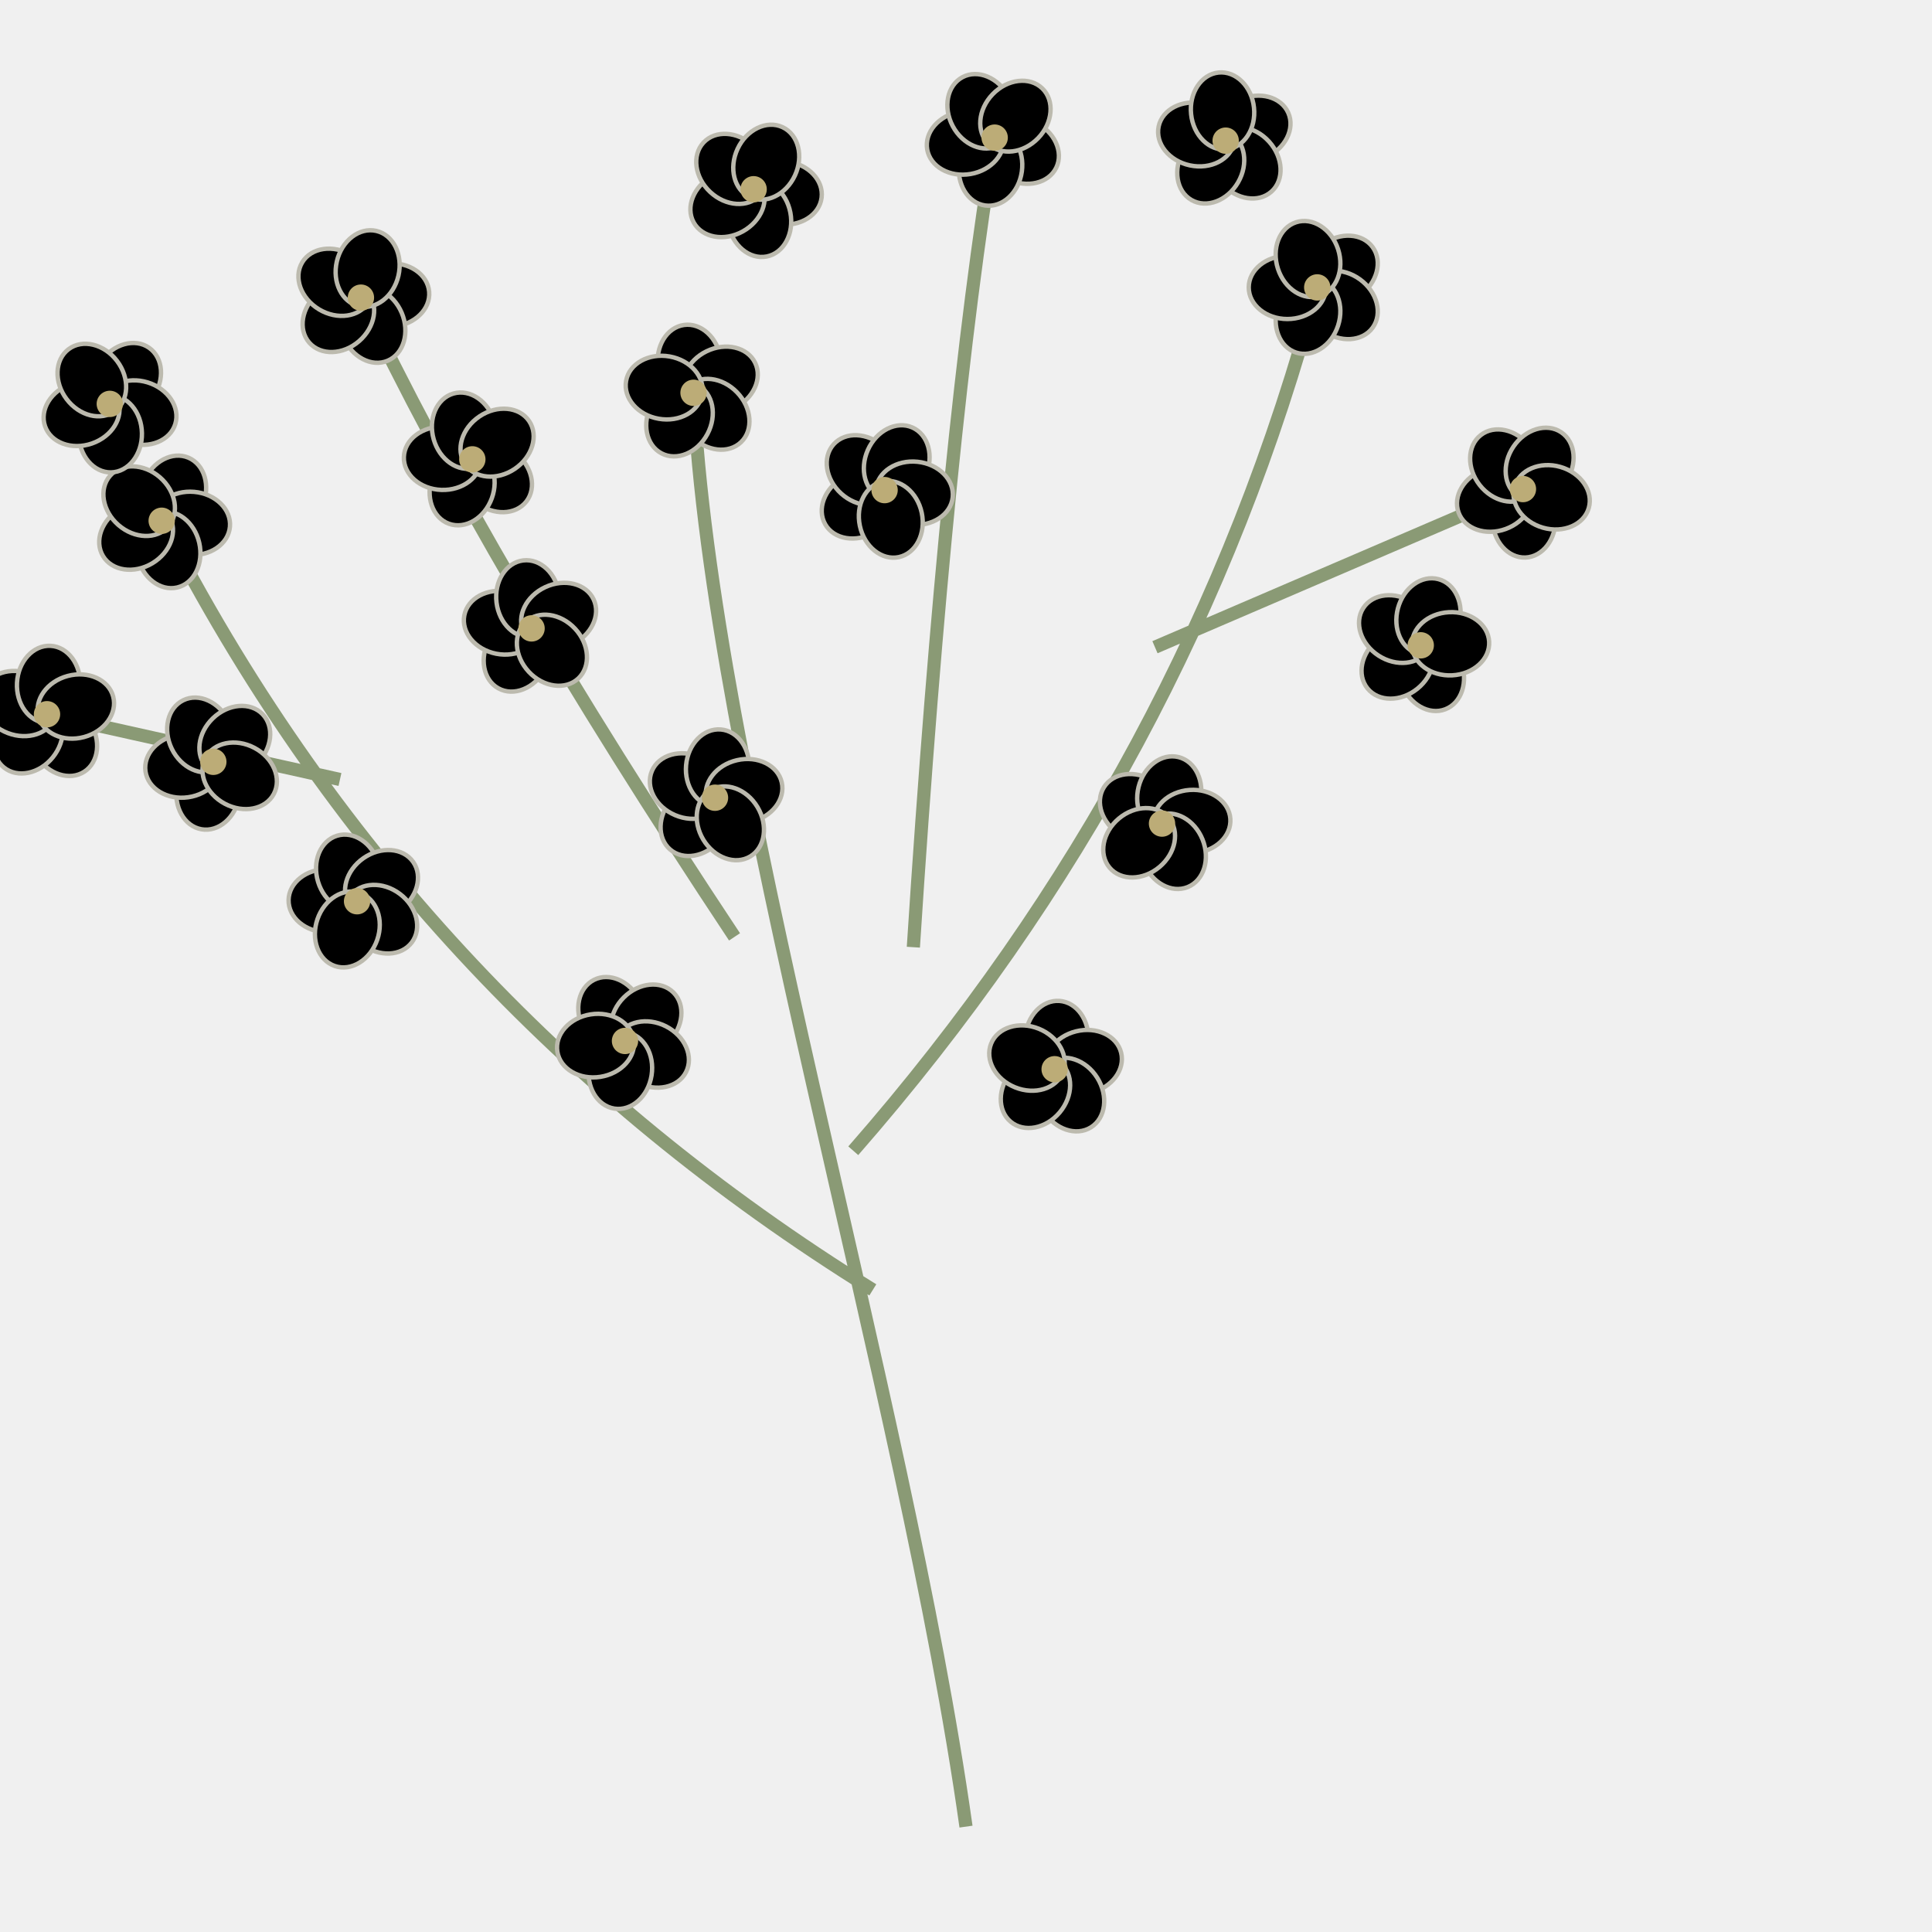
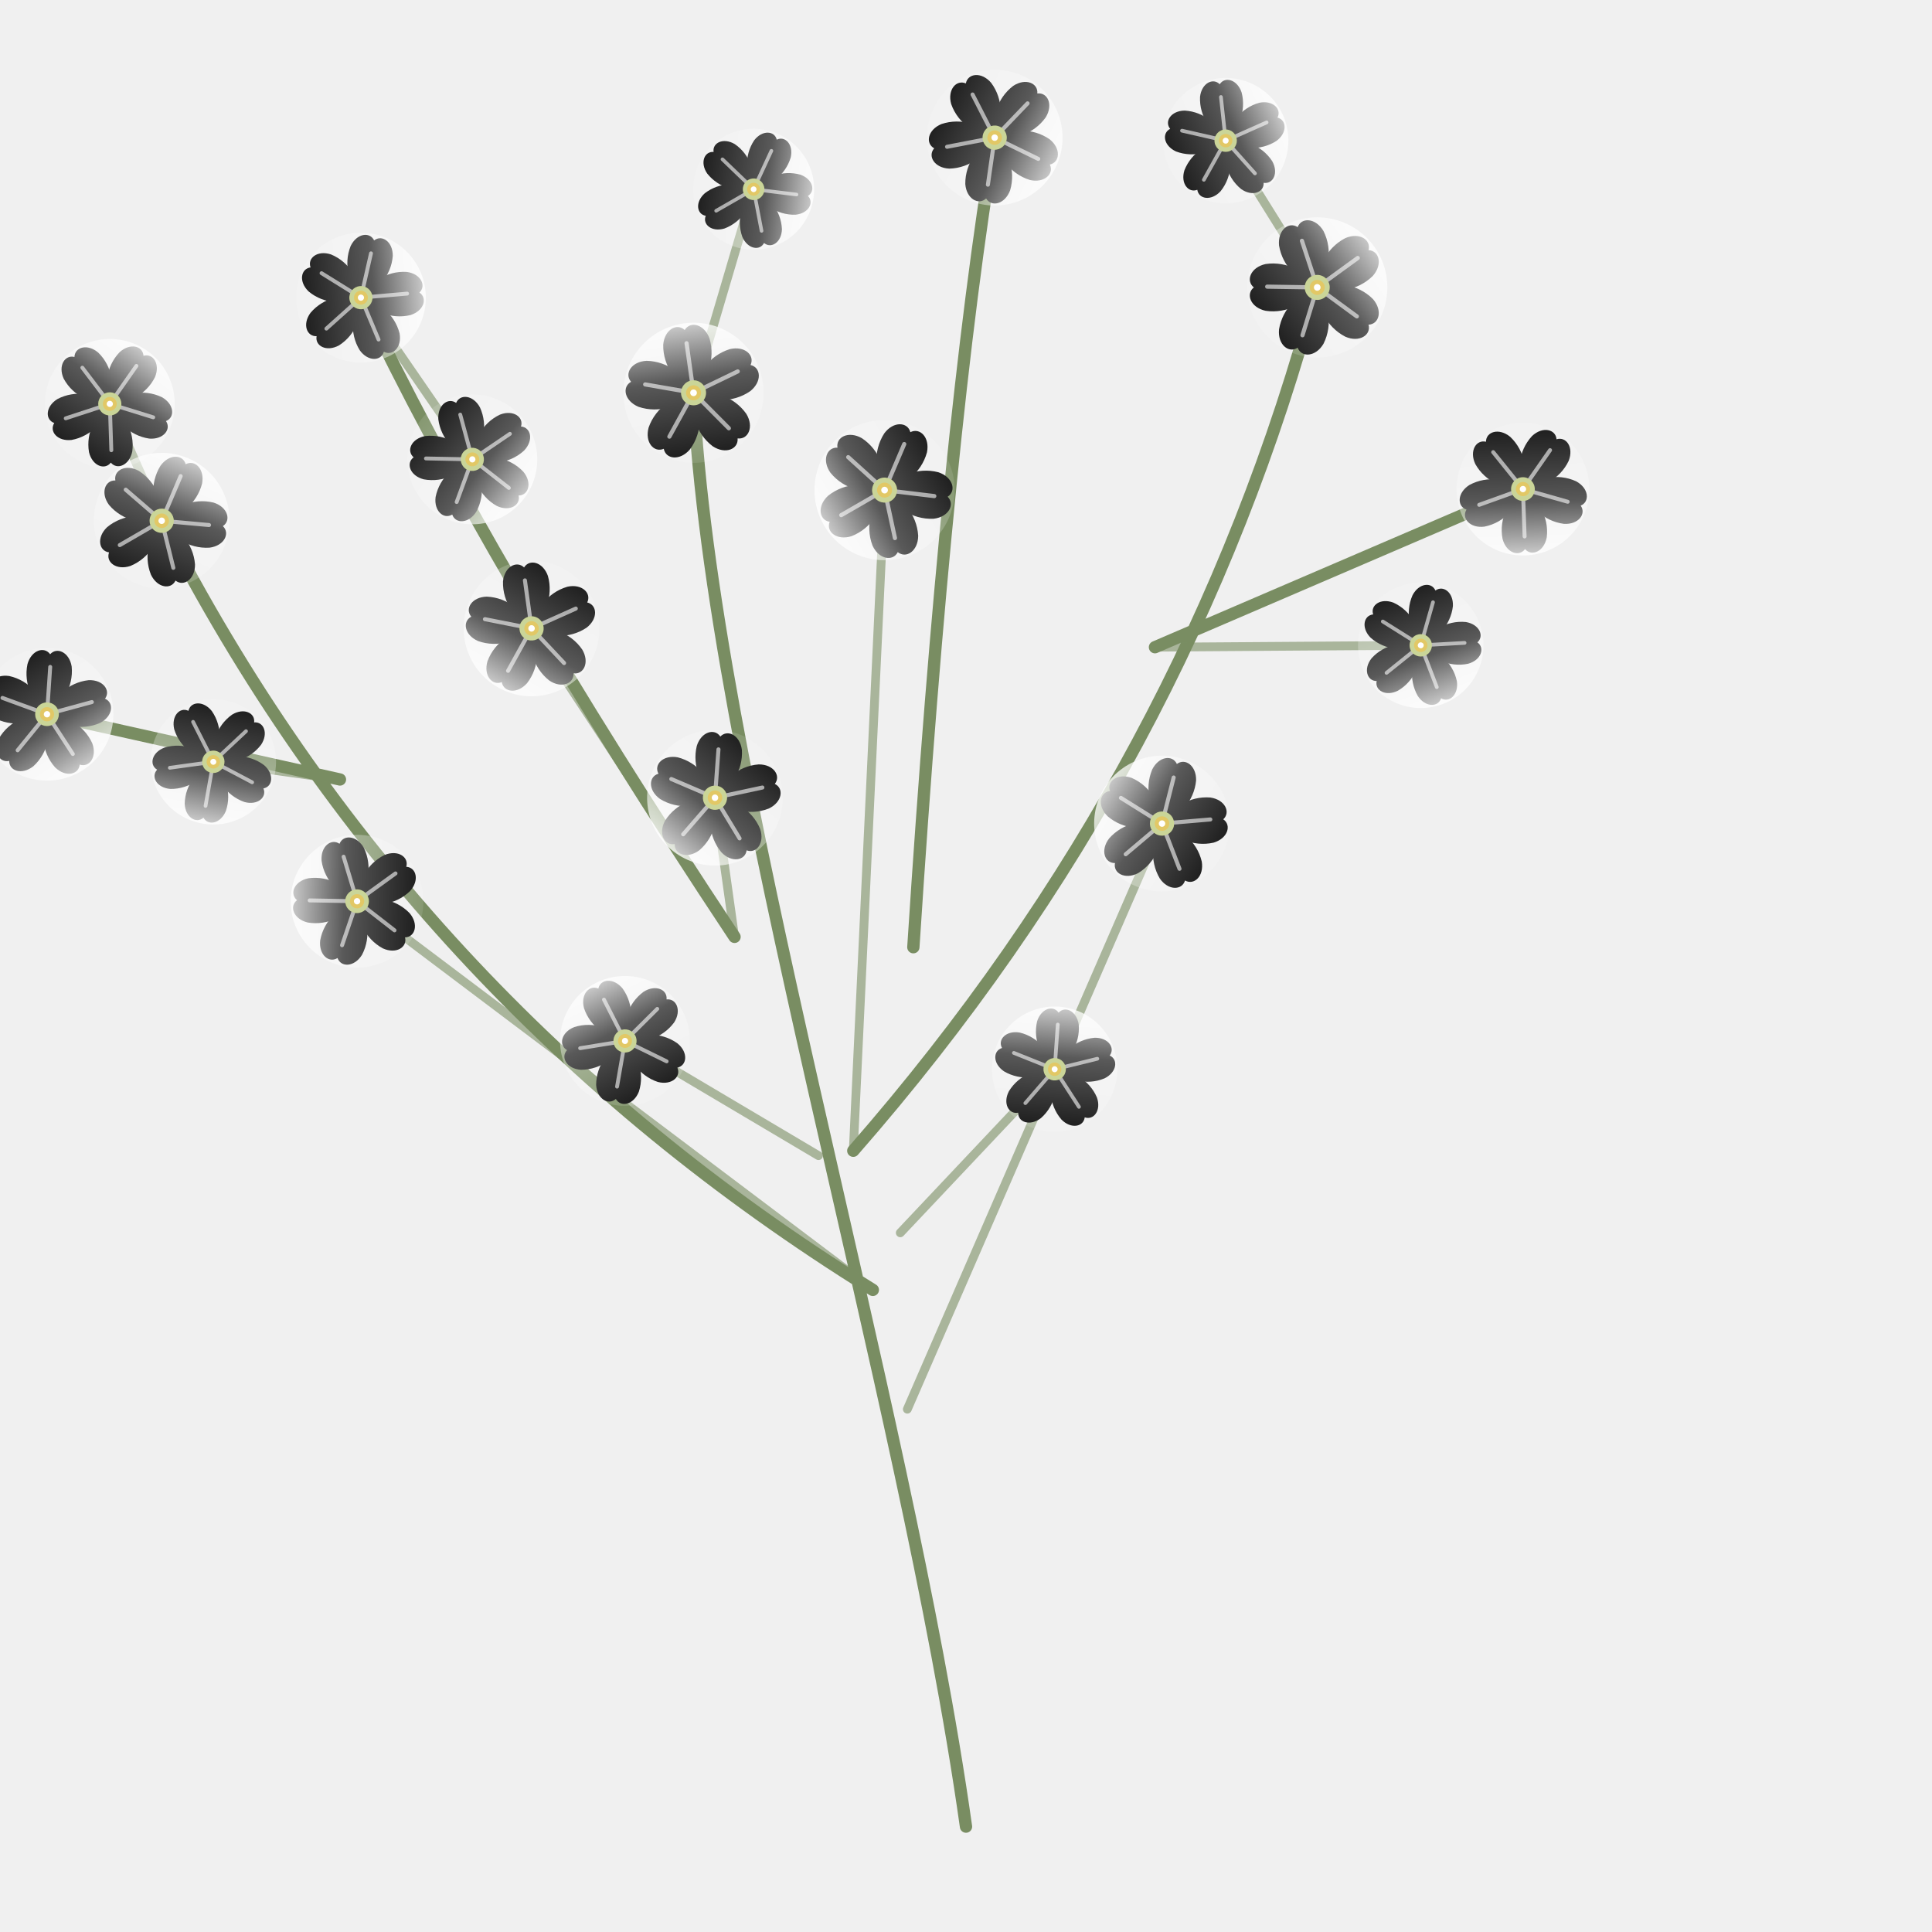
- <svg xmlns="http://www.w3.org/2000/svg" width="110" height="110" viewBox="0 0 110 110">
+ <svg xmlns="http://www.w3.org/2000/svg" width="110" height="110" viewBox="0 0 110 110" stroke-linecap="round" stroke-linejoin="round">
+   <defs>
+     <linearGradient id="gyp-soft" x1="0" y1="1" x2="0" y2="0">
+       <stop offset="0%" stop-color="#ffffff" stop-opacity="0.1" />
+       <stop offset="60%" stop-color="#ffffff" stop-opacity="0.35" />
+       <stop offset="100%" stop-color="#ffffff" stop-opacity="0.8" />
+     </linearGradient>
+     <path id="gyp-single-petal" d="M0 0 C-0.9 -0.6 -1.6 -1.8 -1.4 -3.1 C-1.2 -4.0 -0.4 -4.3 0 -3.8 C0.4 -4.3 1.2 -4.0 1.4 -3.1 C1.6 -1.8 0.9 -0.6 0 0 Z" fill="__COLOR__" />
+     <g id="gyp-floret">
+       <g>
+         <use href="#gyp-single-petal" transform="rotate(0)" />
+         <use href="#gyp-single-petal" transform="rotate(72)" />
+         <use href="#gyp-single-petal" transform="rotate(144)" />
+         <use href="#gyp-single-petal" transform="rotate(216)" />
+         <use href="#gyp-single-petal" transform="rotate(288)" />
+       </g>
+       <circle cx="0" cy="0" r="4.2" fill="url(#gyp-soft)" />
+       <path d="M0 0 L0 -3 M0 0 L2.8 -0.9 M0 0 L1.8 2.4 M0 0 L-1.8 2.4 M0 0 L-2.8 -0.9" fill="none" stroke="#ffffff" stroke-width="0.25" opacity="0.6" />
+       <circle cx="0" cy="0" r="0.75" fill="#cad598" />
+       <circle cx="0" cy="0" r="0.45" fill="#e2c866" />
+       <circle cx="0" cy="0" r="0.2" fill="#ffffff" />
+     </g>
+   </defs>
  <g transform="rotate(-8 55 104)">
-     <path d="M55 104C55 79 49 42 51 21M54 73Q30 53 20 24M54 65Q76 46 87 20M49 52Q38 29 33 13M59 54Q65 25 70 9M28 40L12 34M75 39L97 33" fill="none" stroke="#8a9a75" stroke-width=".75" />
-     <g transform="translate(51 21) rotate(0)">
-       <ellipse cx="0" cy="-1.7" rx="1.8" ry="2.2" fill="__COLOR__" stroke="#bcbaae" stroke-width=".25" transform="rotate(0)" />
-       <ellipse cx="0" cy="-1.7" rx="1.8" ry="2.2" fill="__COLOR__" stroke="#bcbaae" stroke-width=".25" transform="rotate(72)" />
-       <ellipse cx="0" cy="-1.7" rx="1.8" ry="2.2" fill="__COLOR__" stroke="#bcbaae" stroke-width=".25" transform="rotate(144)" />
-       <ellipse cx="0" cy="-1.7" rx="1.8" ry="2.2" fill="__COLOR__" stroke="#bcbaae" stroke-width=".25" transform="rotate(216)" />
-       <ellipse cx="0" cy="-1.7" rx="1.8" ry="2.2" fill="__COLOR__" stroke="#bcbaae" stroke-width=".25" transform="rotate(288)" />
-       <circle cx="0" cy="0" r=".75" fill="#bcac77" />
-     </g>
-     <g transform="translate(20 24) rotate(31)">
-       <ellipse cx="0" cy="-1.7" rx="1.8" ry="2.2" fill="__COLOR__" stroke="#bcbaae" stroke-width=".25" transform="rotate(0)" />
-       <ellipse cx="0" cy="-1.7" rx="1.8" ry="2.2" fill="__COLOR__" stroke="#bcbaae" stroke-width=".25" transform="rotate(72)" />
-       <ellipse cx="0" cy="-1.7" rx="1.8" ry="2.2" fill="__COLOR__" stroke="#bcbaae" stroke-width=".25" transform="rotate(144)" />
-       <ellipse cx="0" cy="-1.7" rx="1.8" ry="2.2" fill="__COLOR__" stroke="#bcbaae" stroke-width=".25" transform="rotate(216)" />
-       <ellipse cx="0" cy="-1.7" rx="1.8" ry="2.2" fill="__COLOR__" stroke="#bcbaae" stroke-width=".25" transform="rotate(288)" />
-       <circle cx="0" cy="0" r=".75" fill="#bcac77" />
-     </g>
-     <g transform="translate(87 20) rotate(62)">
-       <ellipse cx="0" cy="-1.7" rx="1.8" ry="2.2" fill="__COLOR__" stroke="#bcbaae" stroke-width=".25" transform="rotate(0)" />
-       <ellipse cx="0" cy="-1.7" rx="1.8" ry="2.2" fill="__COLOR__" stroke="#bcbaae" stroke-width=".25" transform="rotate(72)" />
-       <ellipse cx="0" cy="-1.7" rx="1.8" ry="2.2" fill="__COLOR__" stroke="#bcbaae" stroke-width=".25" transform="rotate(144)" />
-       <ellipse cx="0" cy="-1.7" rx="1.8" ry="2.2" fill="__COLOR__" stroke="#bcbaae" stroke-width=".25" transform="rotate(216)" />
-       <ellipse cx="0" cy="-1.7" rx="1.8" ry="2.2" fill="__COLOR__" stroke="#bcbaae" stroke-width=".25" transform="rotate(288)" />
-       <circle cx="0" cy="0" r=".75" fill="#bcac77" />
-     </g>
-     <g transform="translate(33 13) rotate(93)">
-       <ellipse cx="0" cy="-1.7" rx="1.8" ry="2.2" fill="__COLOR__" stroke="#bcbaae" stroke-width=".25" transform="rotate(0)" />
-       <ellipse cx="0" cy="-1.7" rx="1.8" ry="2.2" fill="__COLOR__" stroke="#bcbaae" stroke-width=".25" transform="rotate(72)" />
-       <ellipse cx="0" cy="-1.7" rx="1.8" ry="2.2" fill="__COLOR__" stroke="#bcbaae" stroke-width=".25" transform="rotate(144)" />
-       <ellipse cx="0" cy="-1.7" rx="1.8" ry="2.2" fill="__COLOR__" stroke="#bcbaae" stroke-width=".25" transform="rotate(216)" />
-       <ellipse cx="0" cy="-1.7" rx="1.8" ry="2.2" fill="__COLOR__" stroke="#bcbaae" stroke-width=".25" transform="rotate(288)" />
-       <circle cx="0" cy="0" r=".75" fill="#bcac77" />
-     </g>
-     <g transform="translate(70 9) rotate(124)">
-       <ellipse cx="0" cy="-1.7" rx="1.8" ry="2.2" fill="__COLOR__" stroke="#bcbaae" stroke-width=".25" transform="rotate(0)" />
-       <ellipse cx="0" cy="-1.7" rx="1.8" ry="2.2" fill="__COLOR__" stroke="#bcbaae" stroke-width=".25" transform="rotate(72)" />
-       <ellipse cx="0" cy="-1.7" rx="1.8" ry="2.2" fill="__COLOR__" stroke="#bcbaae" stroke-width=".25" transform="rotate(144)" />
-       <ellipse cx="0" cy="-1.7" rx="1.8" ry="2.2" fill="__COLOR__" stroke="#bcbaae" stroke-width=".25" transform="rotate(216)" />
-       <ellipse cx="0" cy="-1.7" rx="1.8" ry="2.2" fill="__COLOR__" stroke="#bcbaae" stroke-width=".25" transform="rotate(288)" />
-       <circle cx="0" cy="0" r=".75" fill="#bcac77" />
-     </g>
-     <g transform="translate(12 34) rotate(155)">
-       <ellipse cx="0" cy="-1.7" rx="1.8" ry="2.2" fill="__COLOR__" stroke="#bcbaae" stroke-width=".25" transform="rotate(0)" />
-       <ellipse cx="0" cy="-1.7" rx="1.8" ry="2.2" fill="__COLOR__" stroke="#bcbaae" stroke-width=".25" transform="rotate(72)" />
-       <ellipse cx="0" cy="-1.7" rx="1.8" ry="2.2" fill="__COLOR__" stroke="#bcbaae" stroke-width=".25" transform="rotate(144)" />
-       <ellipse cx="0" cy="-1.7" rx="1.8" ry="2.2" fill="__COLOR__" stroke="#bcbaae" stroke-width=".25" transform="rotate(216)" />
-       <ellipse cx="0" cy="-1.7" rx="1.8" ry="2.2" fill="__COLOR__" stroke="#bcbaae" stroke-width=".25" transform="rotate(288)" />
-       <circle cx="0" cy="0" r=".75" fill="#bcac77" />
-     </g>
-     <g transform="translate(97 33) rotate(186)">
-       <ellipse cx="0" cy="-1.7" rx="1.8" ry="2.2" fill="__COLOR__" stroke="#bcbaae" stroke-width=".25" transform="rotate(0)" />
-       <ellipse cx="0" cy="-1.7" rx="1.8" ry="2.2" fill="__COLOR__" stroke="#bcbaae" stroke-width=".25" transform="rotate(72)" />
-       <ellipse cx="0" cy="-1.7" rx="1.8" ry="2.2" fill="__COLOR__" stroke="#bcbaae" stroke-width=".25" transform="rotate(144)" />
-       <ellipse cx="0" cy="-1.7" rx="1.8" ry="2.2" fill="__COLOR__" stroke="#bcbaae" stroke-width=".25" transform="rotate(216)" />
-       <ellipse cx="0" cy="-1.7" rx="1.8" ry="2.2" fill="__COLOR__" stroke="#bcbaae" stroke-width=".25" transform="rotate(288)" />
-       <circle cx="0" cy="0" r=".75" fill="#bcac77" />
-     </g>
-     <g transform="translate(40 33) rotate(217)">
-       <ellipse cx="0" cy="-1.7" rx="1.8" ry="2.2" fill="__COLOR__" stroke="#bcbaae" stroke-width=".25" transform="rotate(0)" />
-       <ellipse cx="0" cy="-1.7" rx="1.8" ry="2.2" fill="__COLOR__" stroke="#bcbaae" stroke-width=".25" transform="rotate(72)" />
-       <ellipse cx="0" cy="-1.7" rx="1.8" ry="2.2" fill="__COLOR__" stroke="#bcbaae" stroke-width=".25" transform="rotate(144)" />
-       <ellipse cx="0" cy="-1.7" rx="1.8" ry="2.2" fill="__COLOR__" stroke="#bcbaae" stroke-width=".25" transform="rotate(216)" />
-       <ellipse cx="0" cy="-1.7" rx="1.8" ry="2.2" fill="__COLOR__" stroke="#bcbaae" stroke-width=".25" transform="rotate(288)" />
-       <circle cx="0" cy="0" r=".75" fill="#bcac77" />
-     </g>
-     <g transform="translate(61 28) rotate(248)">
-       <ellipse cx="0" cy="-1.7" rx="1.8" ry="2.2" fill="__COLOR__" stroke="#bcbaae" stroke-width=".25" transform="rotate(0)" />
-       <ellipse cx="0" cy="-1.7" rx="1.8" ry="2.2" fill="__COLOR__" stroke="#bcbaae" stroke-width=".25" transform="rotate(72)" />
-       <ellipse cx="0" cy="-1.7" rx="1.8" ry="2.2" fill="__COLOR__" stroke="#bcbaae" stroke-width=".25" transform="rotate(144)" />
-       <ellipse cx="0" cy="-1.7" rx="1.8" ry="2.2" fill="__COLOR__" stroke="#bcbaae" stroke-width=".25" transform="rotate(216)" />
-       <ellipse cx="0" cy="-1.7" rx="1.8" ry="2.2" fill="__COLOR__" stroke="#bcbaae" stroke-width=".25" transform="rotate(288)" />
-       <circle cx="0" cy="0" r=".75" fill="#bcac77" />
-     </g>
-     <g transform="translate(28 47) rotate(279)">
-       <ellipse cx="0" cy="-1.7" rx="1.8" ry="2.2" fill="__COLOR__" stroke="#bcbaae" stroke-width=".25" transform="rotate(0)" />
-       <ellipse cx="0" cy="-1.7" rx="1.8" ry="2.2" fill="__COLOR__" stroke="#bcbaae" stroke-width=".25" transform="rotate(72)" />
-       <ellipse cx="0" cy="-1.7" rx="1.8" ry="2.2" fill="__COLOR__" stroke="#bcbaae" stroke-width=".25" transform="rotate(144)" />
-       <ellipse cx="0" cy="-1.7" rx="1.8" ry="2.2" fill="__COLOR__" stroke="#bcbaae" stroke-width=".25" transform="rotate(216)" />
-       <ellipse cx="0" cy="-1.7" rx="1.8" ry="2.2" fill="__COLOR__" stroke="#bcbaae" stroke-width=".25" transform="rotate(288)" />
-       <circle cx="0" cy="0" r=".75" fill="#bcac77" />
-     </g>
-     <g transform="translate(74 49) rotate(310)">
-       <ellipse cx="0" cy="-1.7" rx="1.8" ry="2.2" fill="__COLOR__" stroke="#bcbaae" stroke-width=".25" transform="rotate(0)" />
-       <ellipse cx="0" cy="-1.7" rx="1.8" ry="2.2" fill="__COLOR__" stroke="#bcbaae" stroke-width=".25" transform="rotate(72)" />
-       <ellipse cx="0" cy="-1.7" rx="1.8" ry="2.2" fill="__COLOR__" stroke="#bcbaae" stroke-width=".25" transform="rotate(144)" />
-       <ellipse cx="0" cy="-1.7" rx="1.8" ry="2.2" fill="__COLOR__" stroke="#bcbaae" stroke-width=".25" transform="rotate(216)" />
-       <ellipse cx="0" cy="-1.7" rx="1.8" ry="2.2" fill="__COLOR__" stroke="#bcbaae" stroke-width=".25" transform="rotate(288)" />
-       <circle cx="0" cy="0" r=".75" fill="#bcac77" />
-     </g>
-     <g transform="translate(42 57) rotate(341)">
-       <ellipse cx="0" cy="-1.7" rx="1.8" ry="2.2" fill="__COLOR__" stroke="#bcbaae" stroke-width=".25" transform="rotate(0)" />
-       <ellipse cx="0" cy="-1.7" rx="1.8" ry="2.2" fill="__COLOR__" stroke="#bcbaae" stroke-width=".25" transform="rotate(72)" />
-       <ellipse cx="0" cy="-1.7" rx="1.8" ry="2.2" fill="__COLOR__" stroke="#bcbaae" stroke-width=".25" transform="rotate(144)" />
-       <ellipse cx="0" cy="-1.7" rx="1.8" ry="2.2" fill="__COLOR__" stroke="#bcbaae" stroke-width=".25" transform="rotate(216)" />
-       <ellipse cx="0" cy="-1.7" rx="1.8" ry="2.2" fill="__COLOR__" stroke="#bcbaae" stroke-width=".25" transform="rotate(288)" />
-       <circle cx="0" cy="0" r=".75" fill="#bcac77" />
-     </g>
-     <g transform="translate(66 62) rotate(372)">
-       <ellipse cx="0" cy="-1.7" rx="1.8" ry="2.2" fill="__COLOR__" stroke="#bcbaae" stroke-width=".25" transform="rotate(0)" />
-       <ellipse cx="0" cy="-1.7" rx="1.8" ry="2.2" fill="__COLOR__" stroke="#bcbaae" stroke-width=".25" transform="rotate(72)" />
-       <ellipse cx="0" cy="-1.7" rx="1.8" ry="2.2" fill="__COLOR__" stroke="#bcbaae" stroke-width=".25" transform="rotate(144)" />
-       <ellipse cx="0" cy="-1.7" rx="1.8" ry="2.2" fill="__COLOR__" stroke="#bcbaae" stroke-width=".25" transform="rotate(216)" />
-       <ellipse cx="0" cy="-1.7" rx="1.8" ry="2.2" fill="__COLOR__" stroke="#bcbaae" stroke-width=".25" transform="rotate(288)" />
-       <circle cx="0" cy="0" r=".75" fill="#bcac77" />
-     </g>
-     <g transform="translate(18 17) rotate(403)">
-       <ellipse cx="0" cy="-1.7" rx="1.8" ry="2.2" fill="__COLOR__" stroke="#bcbaae" stroke-width=".25" transform="rotate(0)" />
-       <ellipse cx="0" cy="-1.7" rx="1.8" ry="2.2" fill="__COLOR__" stroke="#bcbaae" stroke-width=".25" transform="rotate(72)" />
-       <ellipse cx="0" cy="-1.7" rx="1.8" ry="2.2" fill="__COLOR__" stroke="#bcbaae" stroke-width=".25" transform="rotate(144)" />
-       <ellipse cx="0" cy="-1.7" rx="1.8" ry="2.2" fill="__COLOR__" stroke="#bcbaae" stroke-width=".25" transform="rotate(216)" />
-       <ellipse cx="0" cy="-1.7" rx="1.8" ry="2.2" fill="__COLOR__" stroke="#bcbaae" stroke-width=".25" transform="rotate(288)" />
-       <circle cx="0" cy="0" r=".75" fill="#bcac77" />
-     </g>
-     <g transform="translate(83 11) rotate(434)">
-       <ellipse cx="0" cy="-1.7" rx="1.8" ry="2.2" fill="__COLOR__" stroke="#bcbaae" stroke-width=".25" transform="rotate(0)" />
-       <ellipse cx="0" cy="-1.7" rx="1.8" ry="2.2" fill="__COLOR__" stroke="#bcbaae" stroke-width=".25" transform="rotate(72)" />
-       <ellipse cx="0" cy="-1.7" rx="1.8" ry="2.2" fill="__COLOR__" stroke="#bcbaae" stroke-width=".25" transform="rotate(144)" />
-       <ellipse cx="0" cy="-1.7" rx="1.8" ry="2.2" fill="__COLOR__" stroke="#bcbaae" stroke-width=".25" transform="rotate(216)" />
-       <ellipse cx="0" cy="-1.7" rx="1.8" ry="2.2" fill="__COLOR__" stroke="#bcbaae" stroke-width=".25" transform="rotate(288)" />
-       <circle cx="0" cy="0" r=".75" fill="#bcac77" />
-     </g>
-     <g transform="translate(56 10) rotate(465)">
-       <ellipse cx="0" cy="-1.7" rx="1.8" ry="2.2" fill="__COLOR__" stroke="#bcbaae" stroke-width=".25" transform="rotate(0)" />
-       <ellipse cx="0" cy="-1.7" rx="1.8" ry="2.2" fill="__COLOR__" stroke="#bcbaae" stroke-width=".25" transform="rotate(72)" />
-       <ellipse cx="0" cy="-1.7" rx="1.8" ry="2.2" fill="__COLOR__" stroke="#bcbaae" stroke-width=".25" transform="rotate(144)" />
-       <ellipse cx="0" cy="-1.7" rx="1.8" ry="2.2" fill="__COLOR__" stroke="#bcbaae" stroke-width=".25" transform="rotate(216)" />
-       <ellipse cx="0" cy="-1.7" rx="1.8" ry="2.2" fill="__COLOR__" stroke="#bcbaae" stroke-width=".25" transform="rotate(288)" />
-       <circle cx="0" cy="0" r=".75" fill="#bcac77" />
-     </g>
-     <g transform="translate(38 23) rotate(496)">
-       <ellipse cx="0" cy="-1.7" rx="1.8" ry="2.2" fill="__COLOR__" stroke="#bcbaae" stroke-width=".25" transform="rotate(0)" />
-       <ellipse cx="0" cy="-1.7" rx="1.8" ry="2.2" fill="__COLOR__" stroke="#bcbaae" stroke-width=".25" transform="rotate(72)" />
-       <ellipse cx="0" cy="-1.7" rx="1.8" ry="2.2" fill="__COLOR__" stroke="#bcbaae" stroke-width=".25" transform="rotate(144)" />
-       <ellipse cx="0" cy="-1.7" rx="1.8" ry="2.2" fill="__COLOR__" stroke="#bcbaae" stroke-width=".25" transform="rotate(216)" />
-       <ellipse cx="0" cy="-1.7" rx="1.8" ry="2.2" fill="__COLOR__" stroke="#bcbaae" stroke-width=".25" transform="rotate(288)" />
-       <circle cx="0" cy="0" r=".75" fill="#bcac77" />
-     </g>
-     <g transform="translate(90 41) rotate(527)">
-       <ellipse cx="0" cy="-1.7" rx="1.8" ry="2.2" fill="__COLOR__" stroke="#bcbaae" stroke-width=".25" transform="rotate(0)" />
-       <ellipse cx="0" cy="-1.7" rx="1.8" ry="2.2" fill="__COLOR__" stroke="#bcbaae" stroke-width=".25" transform="rotate(72)" />
-       <ellipse cx="0" cy="-1.7" rx="1.8" ry="2.2" fill="__COLOR__" stroke="#bcbaae" stroke-width=".25" transform="rotate(144)" />
-       <ellipse cx="0" cy="-1.7" rx="1.8" ry="2.2" fill="__COLOR__" stroke="#bcbaae" stroke-width=".25" transform="rotate(216)" />
-       <ellipse cx="0" cy="-1.7" rx="1.8" ry="2.2" fill="__COLOR__" stroke="#bcbaae" stroke-width=".25" transform="rotate(288)" />
-       <circle cx="0" cy="0" r=".75" fill="#bcac77" />
-     </g>
-     <g transform="translate(21 38) rotate(558)">
-       <ellipse cx="0" cy="-1.7" rx="1.8" ry="2.2" fill="__COLOR__" stroke="#bcbaae" stroke-width=".25" transform="rotate(0)" />
-       <ellipse cx="0" cy="-1.7" rx="1.8" ry="2.2" fill="__COLOR__" stroke="#bcbaae" stroke-width=".25" transform="rotate(72)" />
-       <ellipse cx="0" cy="-1.7" rx="1.8" ry="2.2" fill="__COLOR__" stroke="#bcbaae" stroke-width=".25" transform="rotate(144)" />
-       <ellipse cx="0" cy="-1.7" rx="1.8" ry="2.2" fill="__COLOR__" stroke="#bcbaae" stroke-width=".25" transform="rotate(216)" />
-       <ellipse cx="0" cy="-1.7" rx="1.8" ry="2.2" fill="__COLOR__" stroke="#bcbaae" stroke-width=".25" transform="rotate(288)" />
-       <circle cx="0" cy="0" r=".75" fill="#bcac77" />
-     </g>
-     <g transform="translate(49 44) rotate(589)">
-       <ellipse cx="0" cy="-1.7" rx="1.8" ry="2.2" fill="__COLOR__" stroke="#bcbaae" stroke-width=".25" transform="rotate(0)" />
-       <ellipse cx="0" cy="-1.7" rx="1.8" ry="2.2" fill="__COLOR__" stroke="#bcbaae" stroke-width=".25" transform="rotate(72)" />
-       <ellipse cx="0" cy="-1.7" rx="1.8" ry="2.2" fill="__COLOR__" stroke="#bcbaae" stroke-width=".25" transform="rotate(144)" />
-       <ellipse cx="0" cy="-1.7" rx="1.8" ry="2.2" fill="__COLOR__" stroke="#bcbaae" stroke-width=".25" transform="rotate(216)" />
-       <ellipse cx="0" cy="-1.7" rx="1.8" ry="2.2" fill="__COLOR__" stroke="#bcbaae" stroke-width=".25" transform="rotate(288)" />
-       <circle cx="0" cy="0" r=".75" fill="#bcac77" />
-     </g>
+     <path d="M55 104 C55 79 49 42 51 21              M54 73 Q30 53 20 24              M54 65 Q76 46 87 20              M49 52 Q38 29 33 13              M59 54 Q65 25 70 9              M28 40 L12 34              M75 39 L97 33" fill="none" stroke="#798d62" stroke-width="0.7" />
+     <path d="M49 52 L40 33 M54 65 L61 28 M54 73 L28 47 M55 80 L74 49 M52 65 L42 57 M56 70 L66 62 M20 24 L18 17 M87 20 L83 11 M51 21 L56 10 M33 13 L38 23 M75 39 L90 41 M28 40 L21 38 M49 52 L49 44" fill="none" stroke="#798d62" stroke-width="0.5" opacity="0.6" />
+     <use href="#gyp-floret" transform="translate(51 21) rotate(0) scale(0.95)" />
+     <use href="#gyp-floret" transform="translate(20 24) rotate(31) scale(0.92)" />
+     <use href="#gyp-floret" transform="translate(87 20) rotate(62) scale(0.95)" />
+     <use href="#gyp-floret" transform="translate(33 13) rotate(93) scale(0.88)" />
+     <use href="#gyp-floret" transform="translate(70 9) rotate(124) scale(0.92)" />
+     <use href="#gyp-floret" transform="translate(12 34) rotate(155) scale(0.90)" />
+     <use href="#gyp-floret" transform="translate(97 33) rotate(186) scale(0.90)" />
+     <use href="#gyp-floret" transform="translate(40 33) rotate(217) scale(0.92)" />
+     <use href="#gyp-floret" transform="translate(61 28) rotate(248) scale(0.95)" />
+     <use href="#gyp-floret" transform="translate(28 47) rotate(279) scale(0.90)" />
+     <use href="#gyp-floret" transform="translate(74 49) rotate(310) scale(0.92)" />
+     <use href="#gyp-floret" transform="translate(42 57) rotate(341) scale(0.88)" />
+     <use href="#gyp-floret" transform="translate(66 62) rotate(12) scale(0.85)" />
+     <use href="#gyp-floret" transform="translate(18 17) rotate(43) scale(0.88)" />
+     <use href="#gyp-floret" transform="translate(83 11) rotate(74) scale(0.85)" />
+     <use href="#gyp-floret" transform="translate(56 10) rotate(105) scale(0.82)" />
+     <use href="#gyp-floret" transform="translate(38 23) rotate(136) scale(0.88)" />
+     <use href="#gyp-floret" transform="translate(90 41) rotate(167) scale(0.85)" />
+     <use href="#gyp-floret" transform="translate(21 38) rotate(198) scale(0.85)" />
+     <use href="#gyp-floret" transform="translate(49 44) rotate(229) scale(0.92)" />
  </g>
</svg>
